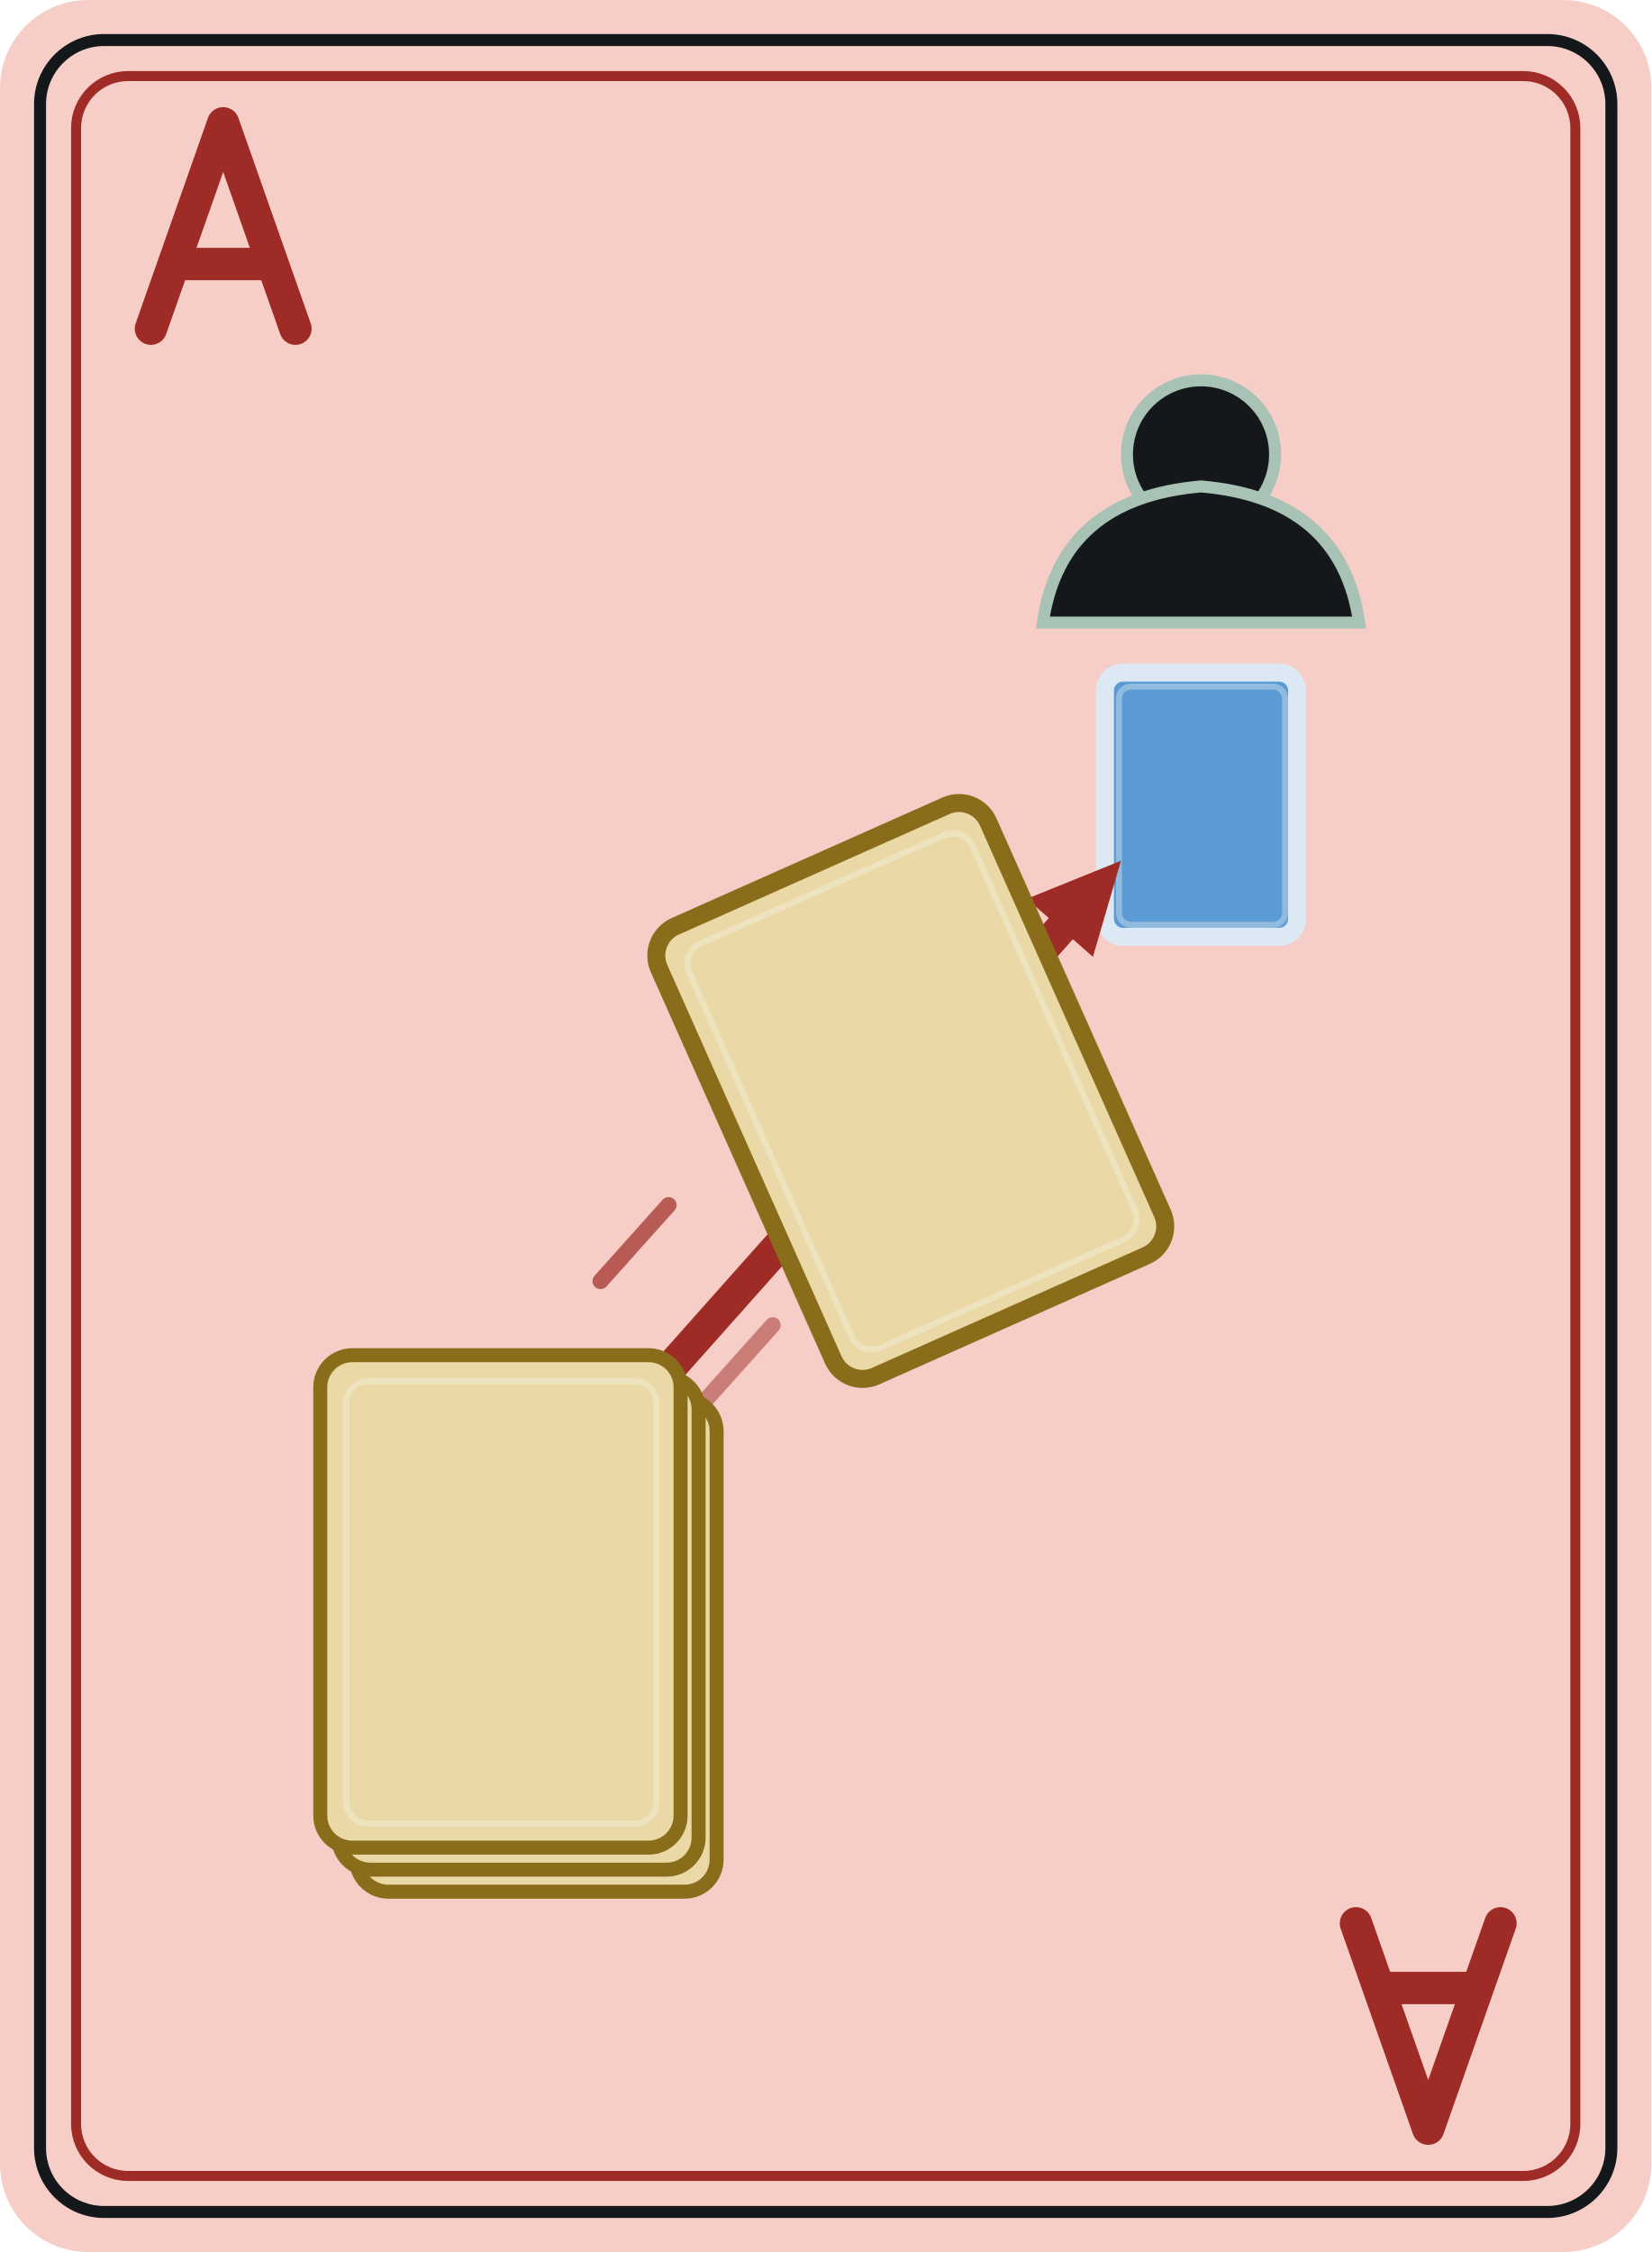
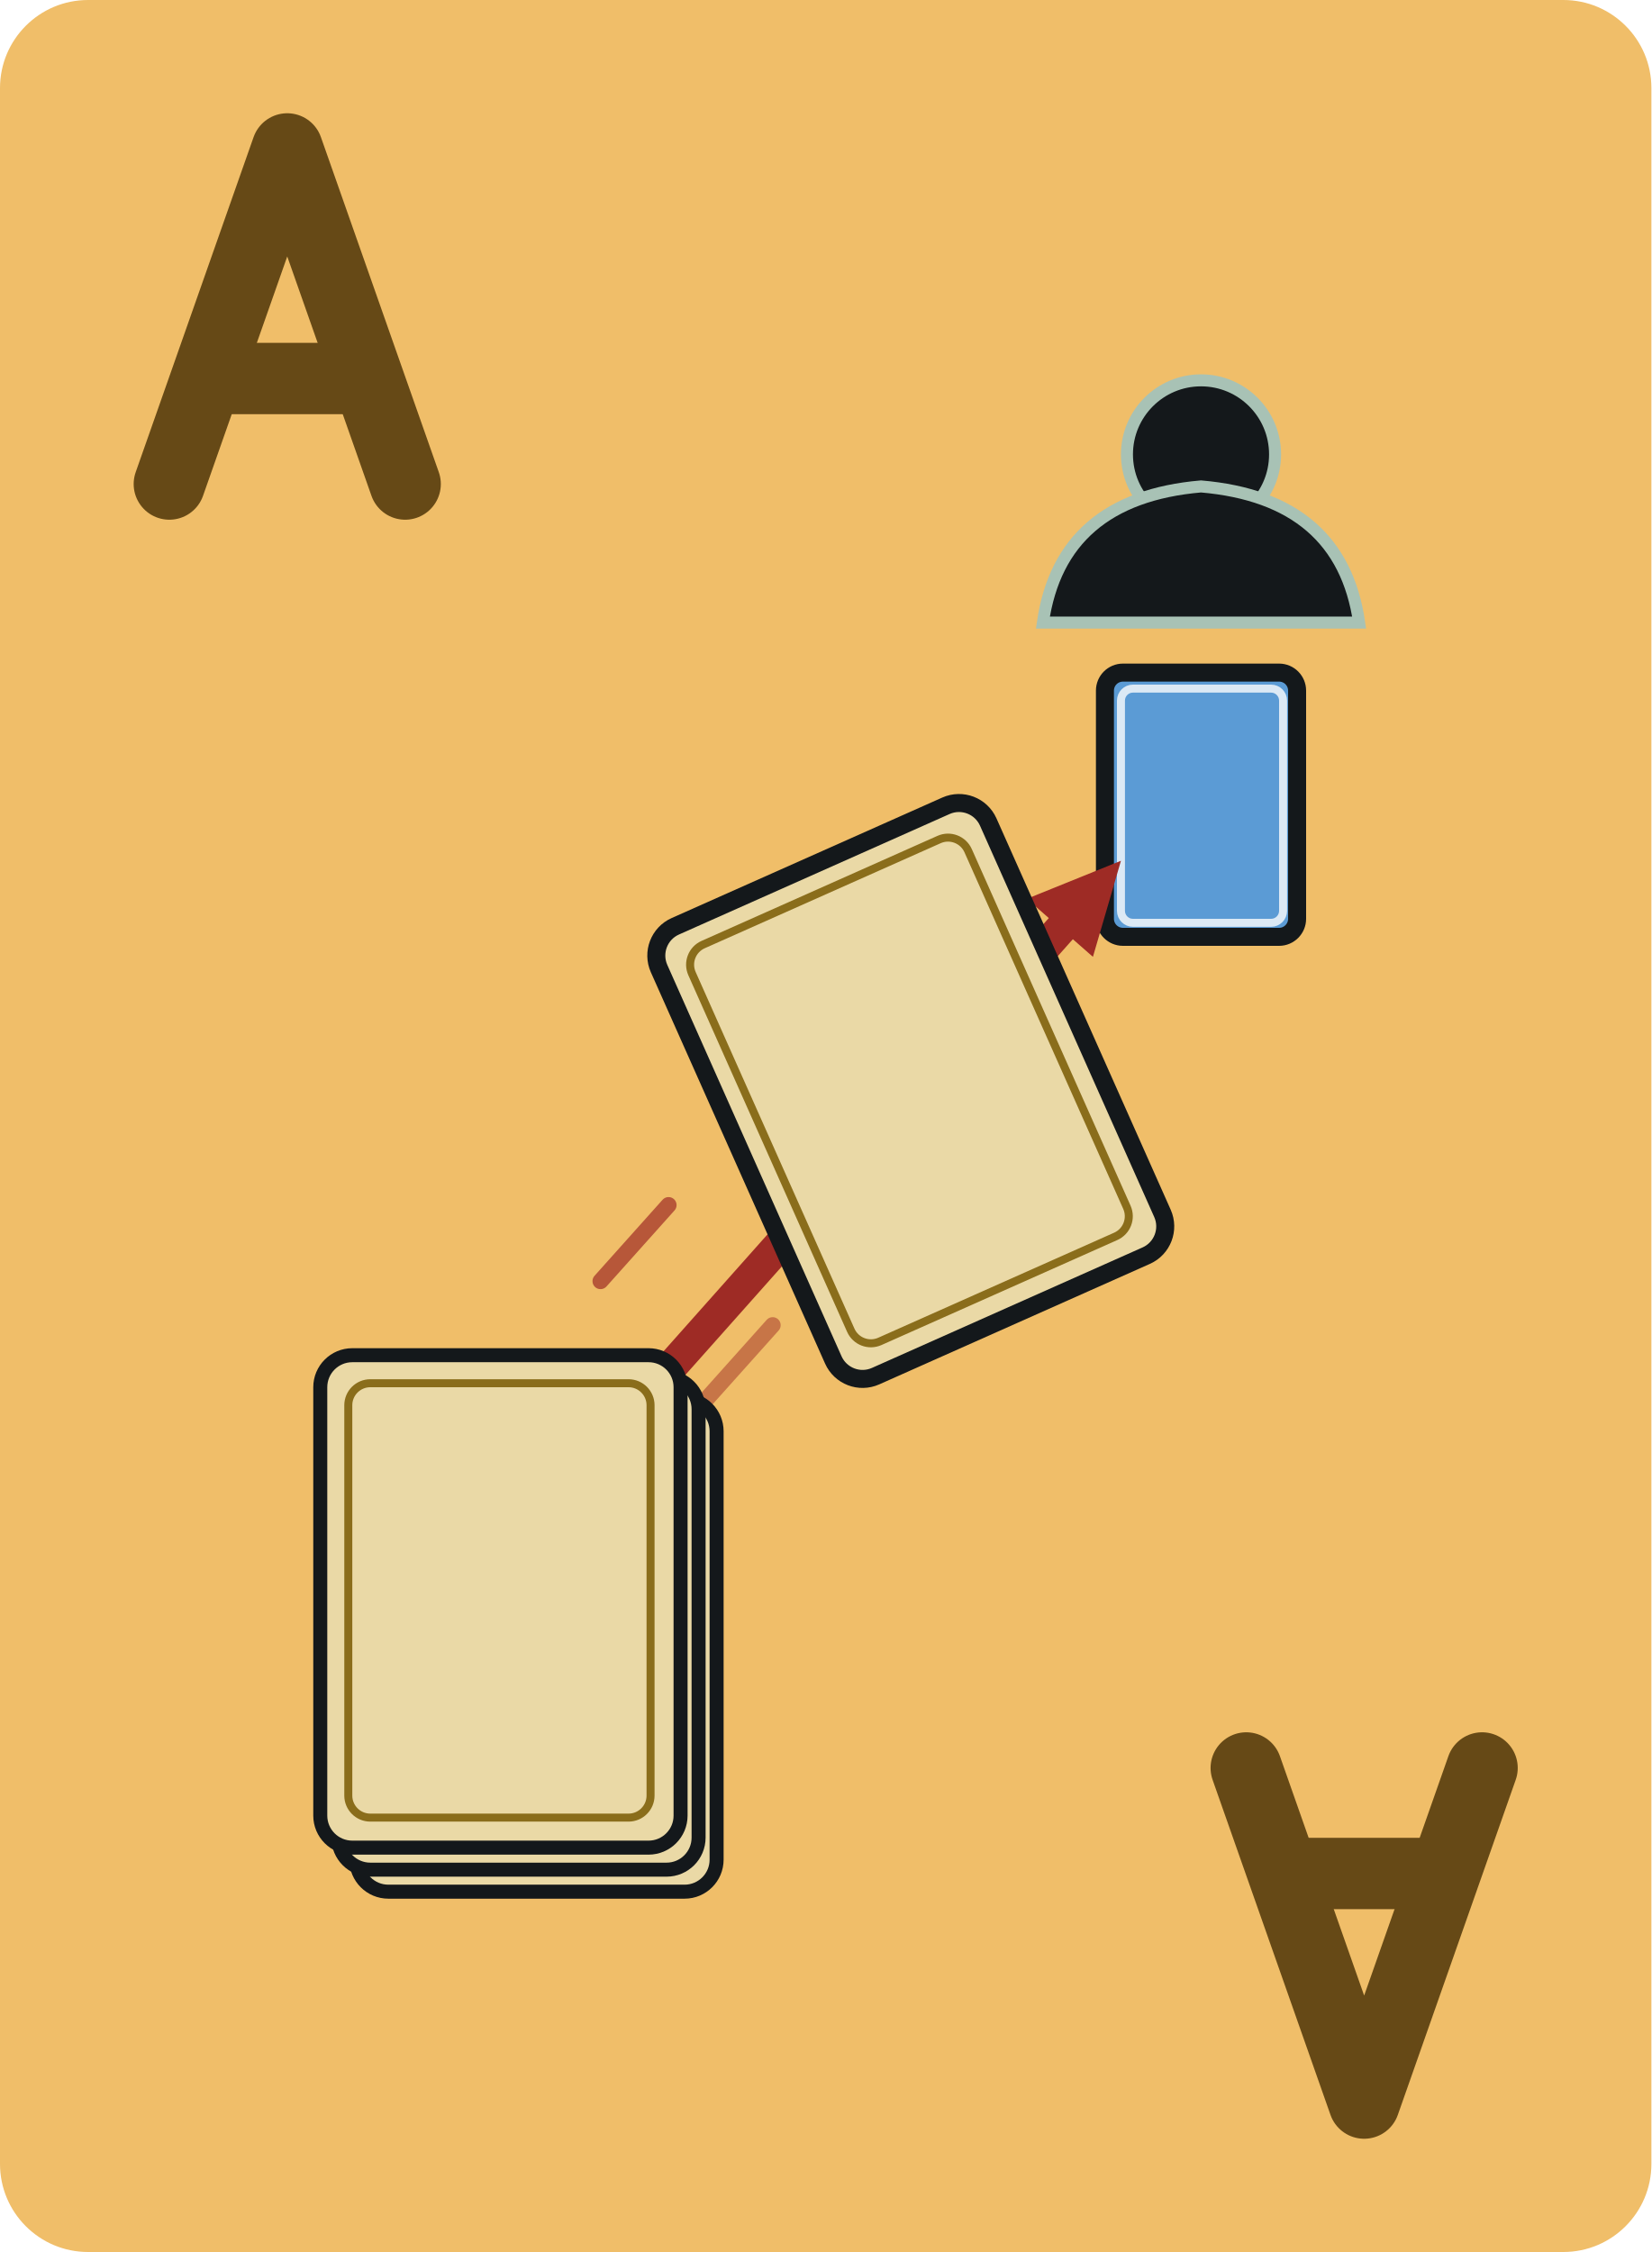
<svg xmlns="http://www.w3.org/2000/svg" viewBox="0 0 825 1125">
-   <rect width="825" height="1125" rx="44" fill="#F7CEC7" />
-   <rect x="20" y="20" width="785" height="1085" rx="32" fill="none" stroke="#14181B" stroke-width="6" />
-   <rect x="38" y="38" width="749" height="1049" rx="26" fill="none" stroke="#9E2B25" stroke-width="5" />
-   <g transform="translate(64 54) scale(0.95)">
-     <path d="M12 116 L50 8 L88 116" fill="none" stroke="#9E2B25" stroke-width="17" stroke-linecap="round" stroke-linejoin="round" />
-     <path d="M27 82 L73 82" fill="none" stroke="#9E2B25" stroke-width="17" stroke-linecap="round" stroke-linejoin="round" />
+   <rect width="825" height="1125" rx="44" fill="#F0BE69" />
+   <g transform="translate(66 62) scale(1.55)">
+     <path d="M12 116 L50 8 L88 116" fill="none" stroke="#664916" stroke-width="23" stroke-linecap="round" stroke-linejoin="round" />
+     <path d="M27 82 L73 82" fill="none" stroke="#664916" stroke-width="23" stroke-linecap="round" stroke-linejoin="round" />
  </g>
  <g transform="rotate(180 412.5 562.5)">
-     <g transform="translate(64 54) scale(0.95)">
-       <path d="M12 116 L50 8 L88 116" fill="none" stroke="#9E2B25" stroke-width="17" stroke-linecap="round" stroke-linejoin="round" />
-       <path d="M27 82 L73 82" fill="none" stroke="#9E2B25" stroke-width="17" stroke-linecap="round" stroke-linejoin="round" />
+     <g transform="translate(66 62) scale(1.55)">
+       <path d="M12 116 L50 8 L88 116" fill="none" stroke="#664916" stroke-width="23" stroke-linecap="round" stroke-linejoin="round" />
+       <path d="M27 82 L73 82" fill="none" stroke="#664916" stroke-width="23" stroke-linecap="round" stroke-linejoin="round" />
    </g>
  </g>
  <circle cx="600" cy="227" r="37" fill="#14181B" stroke="#A8C2B5" stroke-width="6" />
  <path d="M 521,311 Q 530,249 600,243 Q 670,249 679,311 Z" fill="#14181B" stroke="#A8C2B5" stroke-width="6" />
-   <rect x="552" y="336" width="96" height="132" rx="9" fill="#5B9BD5" stroke="#DCE9F5" stroke-width="9" />
-   <rect x="559" y="343" width="83" height="119" rx="6" fill="none" stroke="#F7F5EF" stroke-width="3" opacity="0.35" />
+   <rect x="552" y="336" width="96" height="132" rx="9" fill="#5B9BD5" stroke="#14181B" stroke-width="9" />
+   <rect x="560" y="344" width="81" height="117" rx="6" fill="none" stroke="#DCE9F5" stroke-width="4" />
  <line x1="320" y1="700" x2="545" y2="447" stroke="#9E2B25" stroke-width="16" stroke-linecap="round" />
  <polygon points="560,430 546,478 513,449" fill="#9E2B25" />
  <line x1="300" y1="640" x2="334" y2="602" stroke="#9E2B25" stroke-width="8" stroke-linecap="round" opacity="0.7" />
  <line x1="352" y1="700" x2="386" y2="662" stroke="#9E2B25" stroke-width="8" stroke-linecap="round" opacity="0.5" />
-   <rect x="178" y="699" width="180" height="246" rx="16" fill="#EAD9A6" stroke="#8A6D1B" stroke-width="7" />
-   <rect x="191" y="712" width="155" height="221" rx="11" fill="none" stroke="#F7F5EF" stroke-width="3" opacity="0.35" />
-   <rect x="169" y="688" width="180" height="246" rx="16" fill="#EAD9A6" stroke="#8A6D1B" stroke-width="7" />
-   <rect x="182" y="701" width="155" height="221" rx="11" fill="none" stroke="#F7F5EF" stroke-width="3" opacity="0.35" />
-   <rect x="160" y="677" width="180" height="246" rx="16" fill="#EAD9A6" stroke="#8A6D1B" stroke-width="7" />
-   <rect x="173" y="690" width="155" height="221" rx="11" fill="none" stroke="#F7F5EF" stroke-width="3" opacity="0.35" />
+   <rect x="178" y="699" width="180" height="246" rx="16" fill="#EAD9A6" stroke="#14181B" stroke-width="7" />
+   <rect x="192" y="713" width="151" height="217" rx="11" fill="none" stroke="#8A6D1B" stroke-width="4" />
+   <rect x="169" y="688" width="180" height="246" rx="16" fill="#EAD9A6" stroke="#14181B" stroke-width="7" />
+   <rect x="183" y="702" width="151" height="217" rx="11" fill="none" stroke="#8A6D1B" stroke-width="4" />
+   <rect x="160" y="677" width="180" height="246" rx="16" fill="#EAD9A6" stroke="#14181B" stroke-width="7" />
+   <rect x="174" y="691" width="151" height="217" rx="11" fill="none" stroke="#8A6D1B" stroke-width="4" />
  <g transform="rotate(-24 455 545)">
-     <rect x="365" y="422" width="180" height="246" rx="16" fill="#EAD9A6" stroke="#8A6D1B" stroke-width="9" />
-     <rect x="378" y="435" width="155" height="221" rx="11" fill="none" stroke="#F7F5EF" stroke-width="3" opacity="0.35" />
+     <rect x="365" y="422" width="180" height="246" rx="16" fill="#EAD9A6" stroke="#14181B" stroke-width="9" />
+     <rect x="379" y="436" width="151" height="217" rx="11" fill="none" stroke="#8A6D1B" stroke-width="4" />
  </g>
</svg>
